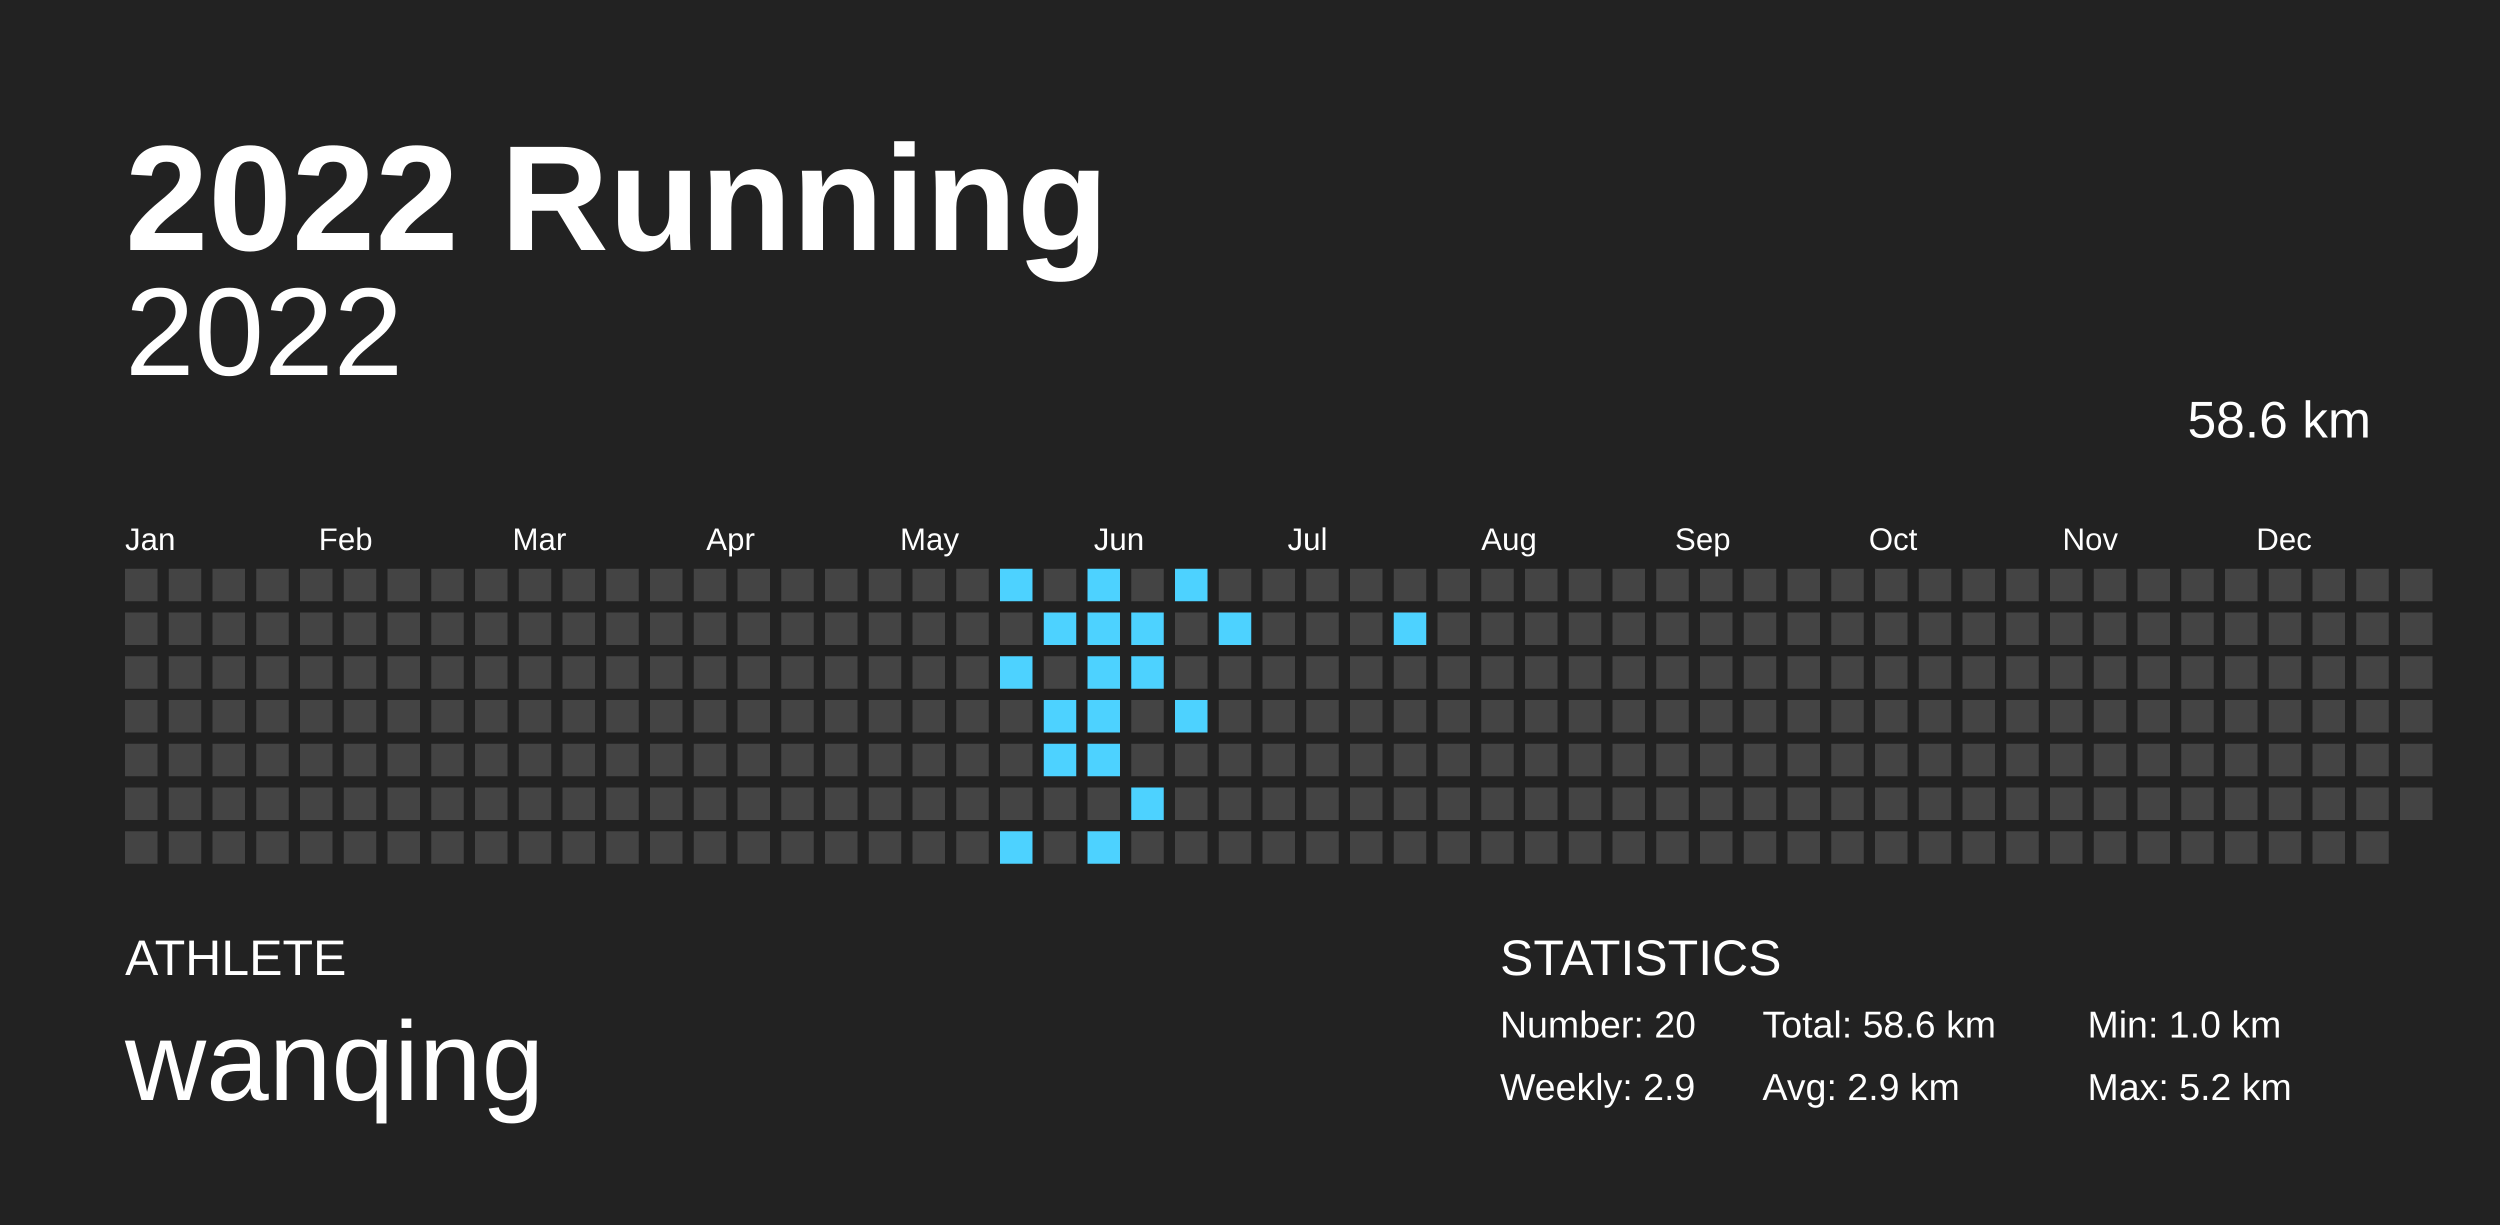
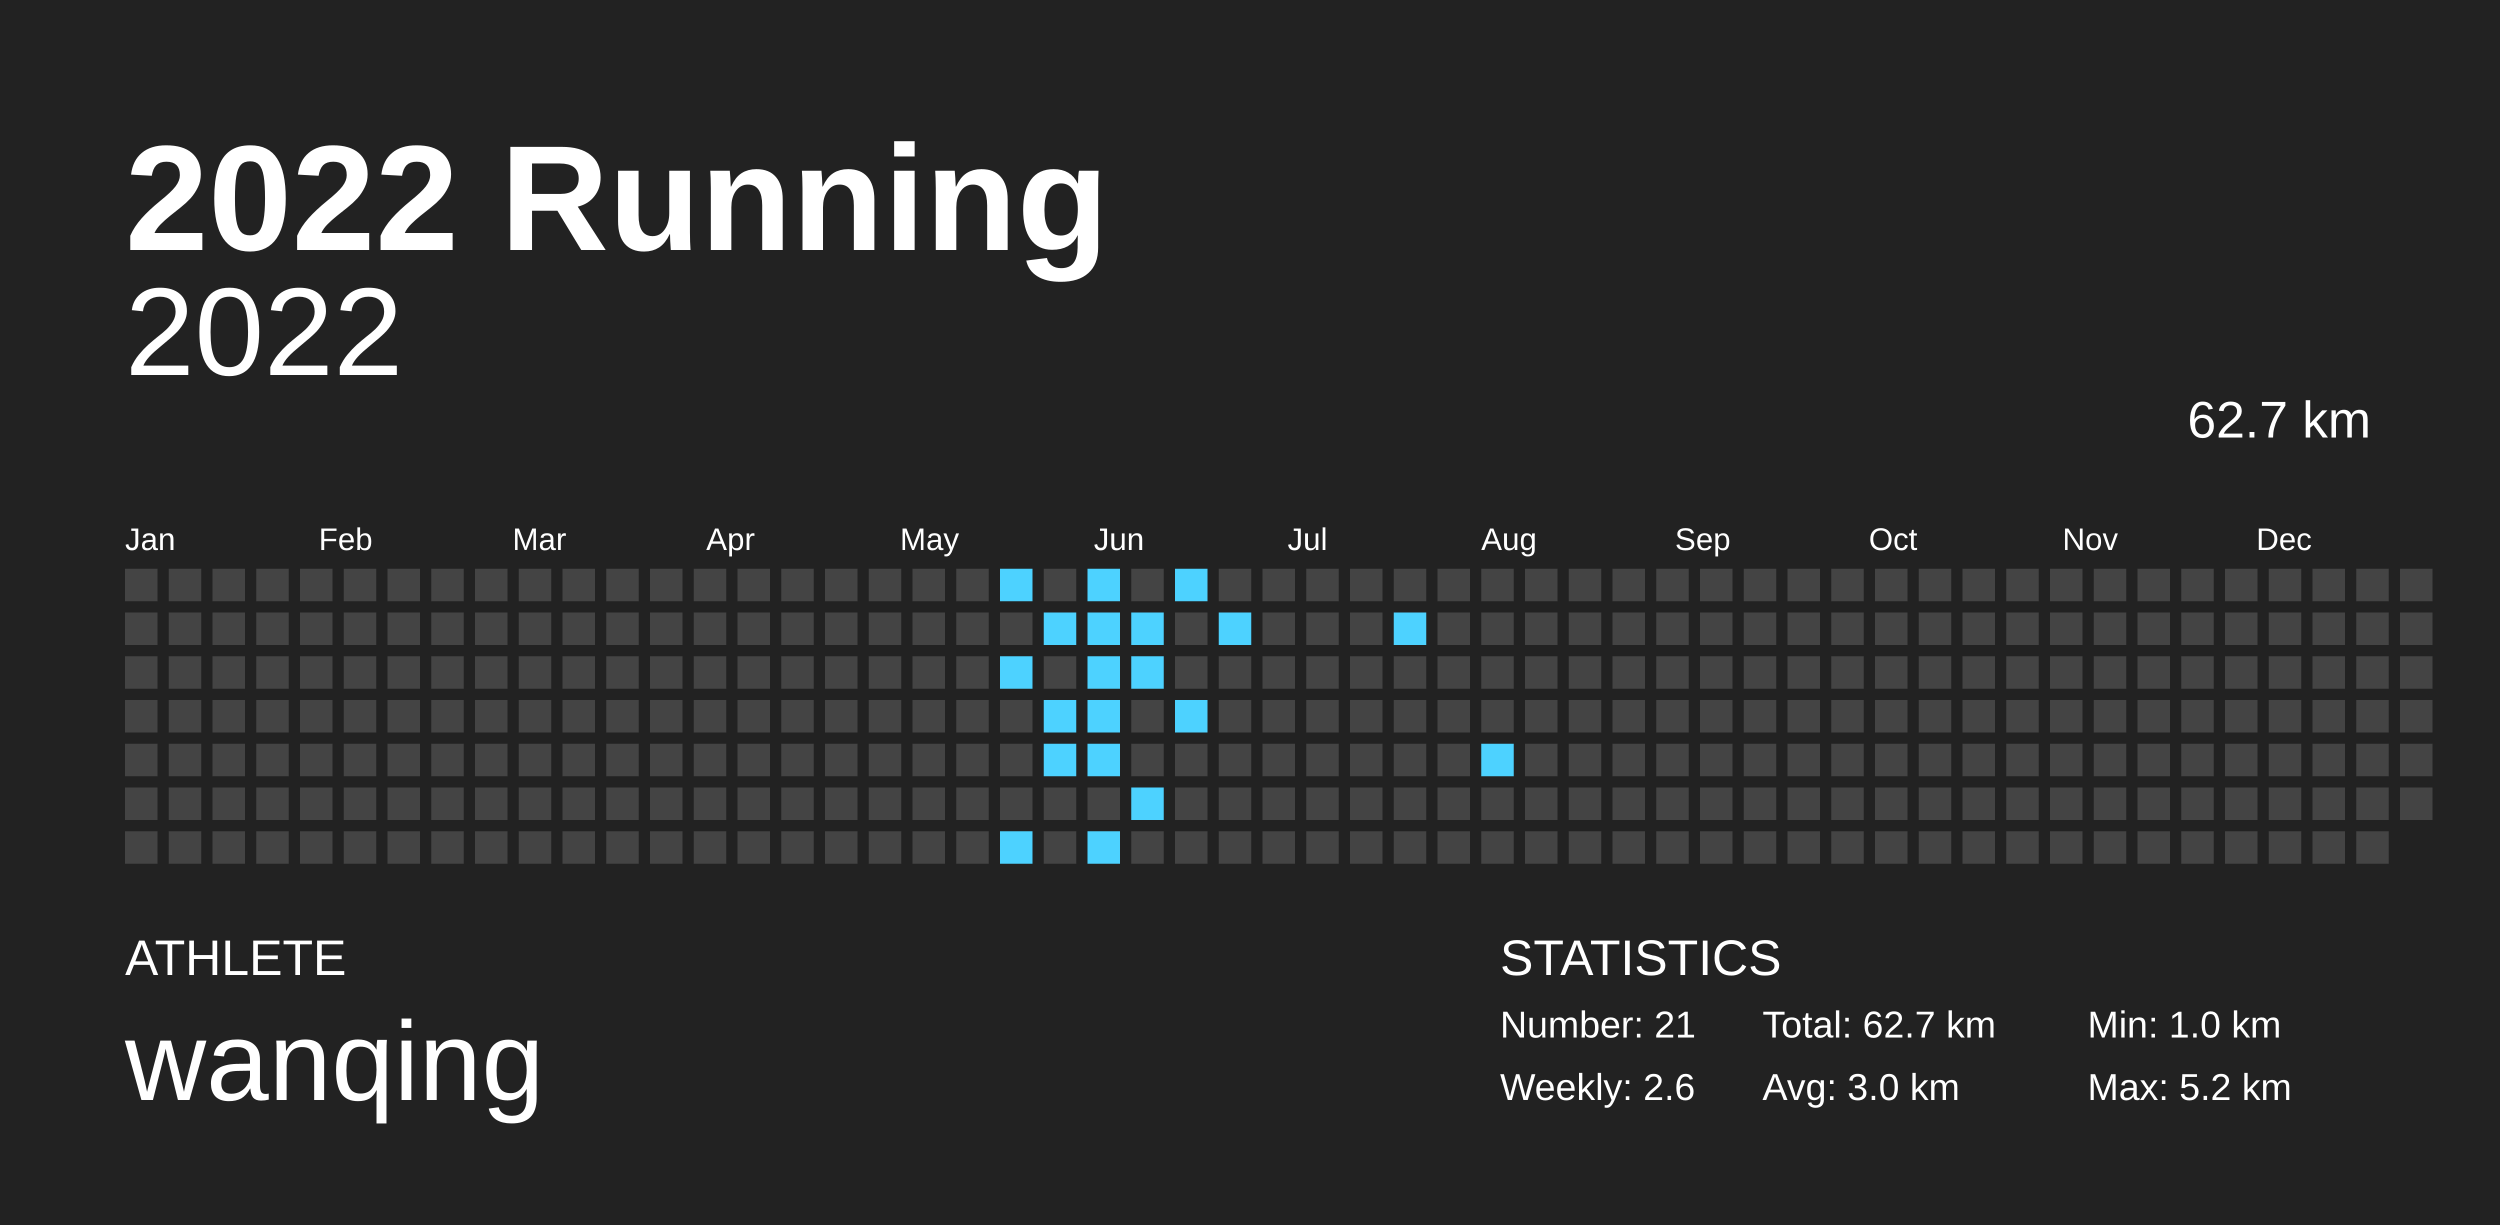
<svg xmlns="http://www.w3.org/2000/svg" baseProfile="full" height="98mm" version="1.1" viewBox="0,0,200,98" width="200mm">
  <defs />
  <rect fill="#222222" height="98" width="200" x="0" y="0" />
  <text fill="#FFFFFF" style="font-size:12px; font-family:Arial; font-weight:bold;" x="10" y="20">2022 Running</text>
  <text fill="#FFFFFF" style="font-size:4px; font-family:Arial" x="10" y="78">ATHLETE</text>
  <text fill="#FFFFFF" style="font-size:9px; font-family:Arial" x="10" y="88">wanqing</text>
  <text fill="#FFFFFF" style="font-size:4px; font-family:Arial" x="120" y="78">STATISTICS</text>
-   <text fill="#FFFFFF" style="font-size:3px; font-family:Arial" x="120" y="83">Number: 20</text>
-   <text fill="#FFFFFF" style="font-size:3px; font-family:Arial" x="120" y="88">Weekly: 2.9</text>
-   <text fill="#FFFFFF" style="font-size:3px; font-family:Arial" x="141" y="83">Total: 58.6 km</text>
-   <text fill="#FFFFFF" style="font-size:3px; font-family:Arial" x="141" y="88">Avg: 2.9 km</text>
+   <text fill="#FFFFFF" style="font-size:3px; font-family:Arial" x="120" y="83">Number: 21</text>
+   <text fill="#FFFFFF" style="font-size:3px; font-family:Arial" x="120" y="88">Weekly: 2.6</text>
+   <text fill="#FFFFFF" style="font-size:3px; font-family:Arial" x="141" y="83">Total: 62.7 km</text>
+   <text fill="#FFFFFF" style="font-size:3px; font-family:Arial" x="141" y="88">Avg: 3.0 km</text>
  <text fill="#FFFFFF" style="font-size:3px; font-family:Arial" x="167" y="83">Min: 1.0 km</text>
  <text fill="#FFFFFF" style="font-size:3px; font-family:Arial" x="167" y="88">Max: 5.2 km</text>
  <text alignment-baseline="hanging" fill="#FFFFFF" style="font-size:10.0px; font-family:Arial;" x="10" y="30">2022</text>
-   <text alignment-baseline="hanging" fill="#FFFFFF" style="font-size:4.125px; font-family:Arial;" x="175" y="35">58.6 km</text>
+   <text alignment-baseline="hanging" fill="#FFFFFF" style="font-size:4.125px; font-family:Arial;" x="175" y="35">62.7 km</text>
  <text fill="#FFFFFF" style="font-size:2.5px; font-family:Arial" x="10.0" y="44">Jan</text>
  <text fill="#FFFFFF" style="font-size:2.5px; font-family:Arial" x="25.5" y="44">Feb</text>
  <text fill="#FFFFFF" style="font-size:2.5px; font-family:Arial" x="41.0" y="44">Mar</text>
  <text fill="#FFFFFF" style="font-size:2.5px; font-family:Arial" x="56.5" y="44">Apr</text>
  <text fill="#FFFFFF" style="font-size:2.5px; font-family:Arial" x="72.0" y="44">May</text>
  <text fill="#FFFFFF" style="font-size:2.5px; font-family:Arial" x="87.5" y="44">Jun</text>
  <text fill="#FFFFFF" style="font-size:2.5px; font-family:Arial" x="103.0" y="44">Jul</text>
  <text fill="#FFFFFF" style="font-size:2.5px; font-family:Arial" x="118.5" y="44">Aug</text>
  <text fill="#FFFFFF" style="font-size:2.5px; font-family:Arial" x="134.0" y="44">Sep</text>
  <text fill="#FFFFFF" style="font-size:2.5px; font-family:Arial" x="149.5" y="44">Oct</text>
  <text fill="#FFFFFF" style="font-size:2.5px; font-family:Arial" x="165.0" y="44">Nov</text>
  <text fill="#FFFFFF" style="font-size:2.5px; font-family:Arial" x="180.5" y="44">Dec</text>
  <rect fill="#444444" height="2.6" width="2.6" x="10.0" y="45.5" />
  <rect fill="#444444" height="2.6" width="2.6" x="10.0" y="49.0" />
  <rect fill="#444444" height="2.6" width="2.6" x="10.0" y="52.5" />
  <rect fill="#444444" height="2.6" width="2.6" x="10.0" y="56.0" />
  <rect fill="#444444" height="2.6" width="2.6" x="10.0" y="59.5" />
  <rect fill="#444444" height="2.6" width="2.6" x="10.0" y="63.0" />
  <rect fill="#444444" height="2.6" width="2.6" x="10.0" y="66.5" />
  <rect fill="#444444" height="2.6" width="2.6" x="13.5" y="45.5" />
  <rect fill="#444444" height="2.6" width="2.6" x="13.5" y="49.0" />
  <rect fill="#444444" height="2.6" width="2.6" x="13.5" y="52.5" />
  <rect fill="#444444" height="2.6" width="2.6" x="13.5" y="56.0" />
  <rect fill="#444444" height="2.6" width="2.6" x="13.5" y="59.5" />
  <rect fill="#444444" height="2.6" width="2.6" x="13.5" y="63.0" />
  <rect fill="#444444" height="2.6" width="2.6" x="13.5" y="66.5" />
  <rect fill="#444444" height="2.6" width="2.6" x="17.0" y="45.5" />
  <rect fill="#444444" height="2.6" width="2.6" x="17.0" y="49.0" />
  <rect fill="#444444" height="2.6" width="2.6" x="17.0" y="52.5" />
  <rect fill="#444444" height="2.6" width="2.6" x="17.0" y="56.0" />
  <rect fill="#444444" height="2.6" width="2.6" x="17.0" y="59.5" />
  <rect fill="#444444" height="2.6" width="2.6" x="17.0" y="63.0" />
  <rect fill="#444444" height="2.6" width="2.6" x="17.0" y="66.5" />
  <rect fill="#444444" height="2.6" width="2.6" x="20.5" y="45.5" />
  <rect fill="#444444" height="2.6" width="2.6" x="20.5" y="49.0" />
  <rect fill="#444444" height="2.6" width="2.6" x="20.5" y="52.5" />
  <rect fill="#444444" height="2.6" width="2.6" x="20.5" y="56.0" />
  <rect fill="#444444" height="2.6" width="2.6" x="20.5" y="59.5" />
  <rect fill="#444444" height="2.6" width="2.6" x="20.5" y="63.0" />
  <rect fill="#444444" height="2.6" width="2.6" x="20.5" y="66.5" />
  <rect fill="#444444" height="2.6" width="2.6" x="24.0" y="45.5" />
  <rect fill="#444444" height="2.6" width="2.6" x="24.0" y="49.0" />
  <rect fill="#444444" height="2.6" width="2.6" x="24.0" y="52.5" />
  <rect fill="#444444" height="2.6" width="2.6" x="24.0" y="56.0" />
  <rect fill="#444444" height="2.6" width="2.6" x="24.0" y="59.5" />
  <rect fill="#444444" height="2.6" width="2.6" x="24.0" y="63.0" />
  <rect fill="#444444" height="2.6" width="2.6" x="24.0" y="66.5" />
  <rect fill="#444444" height="2.6" width="2.6" x="27.5" y="45.5" />
  <rect fill="#444444" height="2.6" width="2.6" x="27.5" y="49.0" />
  <rect fill="#444444" height="2.6" width="2.6" x="27.5" y="52.5" />
  <rect fill="#444444" height="2.6" width="2.6" x="27.5" y="56.0" />
  <rect fill="#444444" height="2.6" width="2.6" x="27.5" y="59.5" />
  <rect fill="#444444" height="2.6" width="2.6" x="27.5" y="63.0" />
  <rect fill="#444444" height="2.6" width="2.6" x="27.5" y="66.5" />
  <rect fill="#444444" height="2.6" width="2.6" x="31.0" y="45.5" />
  <rect fill="#444444" height="2.6" width="2.6" x="31.0" y="49.0" />
  <rect fill="#444444" height="2.6" width="2.6" x="31.0" y="52.5" />
  <rect fill="#444444" height="2.6" width="2.6" x="31.0" y="56.0" />
  <rect fill="#444444" height="2.6" width="2.6" x="31.0" y="59.5" />
  <rect fill="#444444" height="2.6" width="2.6" x="31.0" y="63.0" />
  <rect fill="#444444" height="2.6" width="2.6" x="31.0" y="66.5" />
  <rect fill="#444444" height="2.6" width="2.6" x="34.5" y="45.5" />
  <rect fill="#444444" height="2.6" width="2.6" x="34.5" y="49.0" />
  <rect fill="#444444" height="2.6" width="2.6" x="34.5" y="52.5" />
  <rect fill="#444444" height="2.6" width="2.6" x="34.5" y="56.0" />
  <rect fill="#444444" height="2.6" width="2.6" x="34.5" y="59.5" />
  <rect fill="#444444" height="2.6" width="2.6" x="34.5" y="63.0" />
  <rect fill="#444444" height="2.6" width="2.6" x="34.5" y="66.5" />
  <rect fill="#444444" height="2.6" width="2.6" x="38.0" y="45.5" />
  <rect fill="#444444" height="2.6" width="2.6" x="38.0" y="49.0" />
  <rect fill="#444444" height="2.6" width="2.6" x="38.0" y="52.5" />
  <rect fill="#444444" height="2.6" width="2.6" x="38.0" y="56.0" />
  <rect fill="#444444" height="2.6" width="2.6" x="38.0" y="59.5" />
  <rect fill="#444444" height="2.6" width="2.6" x="38.0" y="63.0" />
  <rect fill="#444444" height="2.6" width="2.6" x="38.0" y="66.5" />
  <rect fill="#444444" height="2.6" width="2.6" x="41.5" y="45.5" />
  <rect fill="#444444" height="2.6" width="2.6" x="41.5" y="49.0" />
  <rect fill="#444444" height="2.6" width="2.6" x="41.5" y="52.5" />
  <rect fill="#444444" height="2.6" width="2.6" x="41.5" y="56.0" />
  <rect fill="#444444" height="2.6" width="2.6" x="41.5" y="59.5" />
  <rect fill="#444444" height="2.6" width="2.6" x="41.5" y="63.0" />
  <rect fill="#444444" height="2.6" width="2.6" x="41.5" y="66.5" />
  <rect fill="#444444" height="2.6" width="2.6" x="45.0" y="45.5" />
  <rect fill="#444444" height="2.6" width="2.6" x="45.0" y="49.0" />
  <rect fill="#444444" height="2.6" width="2.6" x="45.0" y="52.5" />
  <rect fill="#444444" height="2.6" width="2.6" x="45.0" y="56.0" />
  <rect fill="#444444" height="2.6" width="2.6" x="45.0" y="59.5" />
  <rect fill="#444444" height="2.6" width="2.6" x="45.0" y="63.0" />
  <rect fill="#444444" height="2.6" width="2.6" x="45.0" y="66.5" />
  <rect fill="#444444" height="2.6" width="2.6" x="48.5" y="45.5" />
  <rect fill="#444444" height="2.6" width="2.6" x="48.5" y="49.0" />
  <rect fill="#444444" height="2.6" width="2.6" x="48.5" y="52.5" />
  <rect fill="#444444" height="2.6" width="2.6" x="48.5" y="56.0" />
  <rect fill="#444444" height="2.6" width="2.6" x="48.5" y="59.5" />
  <rect fill="#444444" height="2.6" width="2.6" x="48.5" y="63.0" />
  <rect fill="#444444" height="2.6" width="2.6" x="48.5" y="66.5" />
  <rect fill="#444444" height="2.6" width="2.6" x="52.0" y="45.5" />
  <rect fill="#444444" height="2.6" width="2.6" x="52.0" y="49.0" />
  <rect fill="#444444" height="2.6" width="2.6" x="52.0" y="52.5" />
  <rect fill="#444444" height="2.6" width="2.6" x="52.0" y="56.0" />
  <rect fill="#444444" height="2.6" width="2.6" x="52.0" y="59.5" />
  <rect fill="#444444" height="2.6" width="2.6" x="52.0" y="63.0" />
  <rect fill="#444444" height="2.6" width="2.6" x="52.0" y="66.5" />
  <rect fill="#444444" height="2.6" width="2.6" x="55.5" y="45.5" />
  <rect fill="#444444" height="2.6" width="2.6" x="55.5" y="49.0" />
  <rect fill="#444444" height="2.6" width="2.6" x="55.5" y="52.5" />
  <rect fill="#444444" height="2.6" width="2.6" x="55.5" y="56.0" />
  <rect fill="#444444" height="2.6" width="2.6" x="55.5" y="59.5" />
  <rect fill="#444444" height="2.6" width="2.6" x="55.5" y="63.0" />
  <rect fill="#444444" height="2.6" width="2.6" x="55.5" y="66.5" />
  <rect fill="#444444" height="2.6" width="2.6" x="59.0" y="45.5" />
  <rect fill="#444444" height="2.6" width="2.6" x="59.0" y="49.0" />
  <rect fill="#444444" height="2.6" width="2.6" x="59.0" y="52.5" />
  <rect fill="#444444" height="2.6" width="2.6" x="59.0" y="56.0" />
  <rect fill="#444444" height="2.6" width="2.6" x="59.0" y="59.5" />
  <rect fill="#444444" height="2.6" width="2.6" x="59.0" y="63.0" />
  <rect fill="#444444" height="2.6" width="2.6" x="59.0" y="66.5" />
  <rect fill="#444444" height="2.6" width="2.6" x="62.5" y="45.5" />
  <rect fill="#444444" height="2.6" width="2.6" x="62.5" y="49.0" />
  <rect fill="#444444" height="2.6" width="2.6" x="62.5" y="52.5" />
  <rect fill="#444444" height="2.6" width="2.6" x="62.5" y="56.0" />
  <rect fill="#444444" height="2.6" width="2.6" x="62.5" y="59.5" />
  <rect fill="#444444" height="2.6" width="2.6" x="62.5" y="63.0" />
  <rect fill="#444444" height="2.6" width="2.6" x="62.5" y="66.5" />
  <rect fill="#444444" height="2.6" width="2.6" x="66.0" y="45.5" />
  <rect fill="#444444" height="2.6" width="2.6" x="66.0" y="49.0" />
  <rect fill="#444444" height="2.6" width="2.6" x="66.0" y="52.5" />
  <rect fill="#444444" height="2.6" width="2.6" x="66.0" y="56.0" />
  <rect fill="#444444" height="2.6" width="2.6" x="66.0" y="59.5" />
  <rect fill="#444444" height="2.6" width="2.6" x="66.0" y="63.0" />
  <rect fill="#444444" height="2.6" width="2.6" x="66.0" y="66.5" />
  <rect fill="#444444" height="2.6" width="2.6" x="69.5" y="45.5" />
  <rect fill="#444444" height="2.6" width="2.6" x="69.5" y="49.0" />
  <rect fill="#444444" height="2.6" width="2.6" x="69.5" y="52.5" />
  <rect fill="#444444" height="2.6" width="2.6" x="69.5" y="56.0" />
  <rect fill="#444444" height="2.6" width="2.6" x="69.5" y="59.5" />
  <rect fill="#444444" height="2.6" width="2.6" x="69.5" y="63.0" />
  <rect fill="#444444" height="2.6" width="2.6" x="69.5" y="66.5" />
  <rect fill="#444444" height="2.6" width="2.6" x="73.0" y="45.5" />
  <rect fill="#444444" height="2.6" width="2.6" x="73.0" y="49.0" />
  <rect fill="#444444" height="2.6" width="2.6" x="73.0" y="52.5" />
  <rect fill="#444444" height="2.6" width="2.6" x="73.0" y="56.0" />
  <rect fill="#444444" height="2.6" width="2.6" x="73.0" y="59.5" />
  <rect fill="#444444" height="2.6" width="2.6" x="73.0" y="63.0" />
  <rect fill="#444444" height="2.6" width="2.6" x="73.0" y="66.5" />
  <rect fill="#444444" height="2.6" width="2.6" x="76.5" y="45.5" />
  <rect fill="#444444" height="2.6" width="2.6" x="76.5" y="49.0" />
  <rect fill="#444444" height="2.6" width="2.6" x="76.5" y="52.5" />
  <rect fill="#444444" height="2.6" width="2.6" x="76.5" y="56.0" />
  <rect fill="#444444" height="2.6" width="2.6" x="76.5" y="59.5" />
  <rect fill="#444444" height="2.6" width="2.6" x="76.5" y="63.0" />
  <rect fill="#444444" height="2.6" width="2.6" x="76.5" y="66.5" />
  <rect fill="#4dd2ff" height="2.6" width="2.6" x="80.0" y="45.5" />
  <rect fill="#444444" height="2.6" width="2.6" x="80.0" y="49.0" />
  <rect fill="#4dd2ff" height="2.6" width="2.6" x="80.0" y="52.5" />
  <rect fill="#444444" height="2.6" width="2.6" x="80.0" y="56.0" />
  <rect fill="#444444" height="2.6" width="2.6" x="80.0" y="59.5" />
  <rect fill="#444444" height="2.6" width="2.6" x="80.0" y="63.0" />
  <rect fill="#4dd2ff" height="2.6" width="2.6" x="80.0" y="66.5" />
  <rect fill="#444444" height="2.6" width="2.6" x="83.5" y="45.5" />
  <rect fill="#4dd2ff" height="2.6" width="2.6" x="83.5" y="49.0" />
  <rect fill="#444444" height="2.6" width="2.6" x="83.5" y="52.5" />
  <rect fill="#4dd2ff" height="2.6" width="2.6" x="83.5" y="56.0" />
  <rect fill="#4dd2ff" height="2.6" width="2.6" x="83.5" y="59.5" />
  <rect fill="#444444" height="2.6" width="2.6" x="83.5" y="63.0" />
  <rect fill="#444444" height="2.6" width="2.6" x="83.5" y="66.5" />
  <rect fill="#4dd2ff" height="2.6" width="2.6" x="87.0" y="45.5" />
  <rect fill="#4dd2ff" height="2.6" width="2.6" x="87.0" y="49.0" />
  <rect fill="#4dd2ff" height="2.6" width="2.6" x="87.0" y="52.5" />
  <rect fill="#4dd2ff" height="2.6" width="2.6" x="87.0" y="56.0" />
  <rect fill="#4dd2ff" height="2.6" width="2.6" x="87.0" y="59.5" />
  <rect fill="#444444" height="2.6" width="2.6" x="87.0" y="63.0" />
  <rect fill="#4dd2ff" height="2.6" width="2.6" x="87.0" y="66.5" />
  <rect fill="#444444" height="2.6" width="2.6" x="90.5" y="45.5" />
  <rect fill="#4dd2ff" height="2.6" width="2.6" x="90.5" y="49.0" />
  <rect fill="#4dd2ff" height="2.6" width="2.6" x="90.5" y="52.5" />
  <rect fill="#444444" height="2.6" width="2.6" x="90.5" y="56.0" />
  <rect fill="#444444" height="2.6" width="2.6" x="90.5" y="59.5" />
  <rect fill="#4dd2ff" height="2.6" width="2.6" x="90.5" y="63.0" />
  <rect fill="#444444" height="2.6" width="2.6" x="90.5" y="66.5" />
  <rect fill="#4dd2ff" height="2.6" width="2.6" x="94.0" y="45.5" />
  <rect fill="#444444" height="2.6" width="2.6" x="94.0" y="49.0" />
  <rect fill="#444444" height="2.6" width="2.6" x="94.0" y="52.5" />
  <rect fill="#4dd2ff" height="2.6" width="2.6" x="94.0" y="56.0" />
  <rect fill="#444444" height="2.6" width="2.6" x="94.0" y="59.5" />
  <rect fill="#444444" height="2.6" width="2.6" x="94.0" y="63.0" />
  <rect fill="#444444" height="2.6" width="2.6" x="94.0" y="66.5" />
  <rect fill="#444444" height="2.6" width="2.6" x="97.5" y="45.5" />
  <rect fill="#4dd2ff" height="2.6" width="2.6" x="97.5" y="49.0" />
  <rect fill="#444444" height="2.6" width="2.6" x="97.5" y="52.5" />
  <rect fill="#444444" height="2.6" width="2.6" x="97.5" y="56.0" />
  <rect fill="#444444" height="2.6" width="2.6" x="97.5" y="59.5" />
  <rect fill="#444444" height="2.6" width="2.6" x="97.5" y="63.0" />
  <rect fill="#444444" height="2.6" width="2.6" x="97.5" y="66.5" />
  <rect fill="#444444" height="2.6" width="2.6" x="101.0" y="45.5" />
  <rect fill="#444444" height="2.6" width="2.6" x="101.0" y="49.0" />
  <rect fill="#444444" height="2.6" width="2.6" x="101.0" y="52.5" />
  <rect fill="#444444" height="2.6" width="2.6" x="101.0" y="56.0" />
  <rect fill="#444444" height="2.6" width="2.6" x="101.0" y="59.5" />
  <rect fill="#444444" height="2.6" width="2.6" x="101.0" y="63.0" />
  <rect fill="#444444" height="2.6" width="2.6" x="101.0" y="66.5" />
  <rect fill="#444444" height="2.6" width="2.6" x="104.5" y="45.5" />
  <rect fill="#444444" height="2.6" width="2.6" x="104.5" y="49.0" />
  <rect fill="#444444" height="2.6" width="2.6" x="104.5" y="52.5" />
  <rect fill="#444444" height="2.6" width="2.6" x="104.5" y="56.0" />
  <rect fill="#444444" height="2.6" width="2.6" x="104.5" y="59.5" />
  <rect fill="#444444" height="2.6" width="2.6" x="104.5" y="63.0" />
  <rect fill="#444444" height="2.6" width="2.6" x="104.5" y="66.5" />
  <rect fill="#444444" height="2.6" width="2.6" x="108.0" y="45.5" />
  <rect fill="#444444" height="2.6" width="2.6" x="108.0" y="49.0" />
  <rect fill="#444444" height="2.6" width="2.6" x="108.0" y="52.5" />
  <rect fill="#444444" height="2.6" width="2.6" x="108.0" y="56.0" />
  <rect fill="#444444" height="2.6" width="2.6" x="108.0" y="59.5" />
  <rect fill="#444444" height="2.6" width="2.6" x="108.0" y="63.0" />
  <rect fill="#444444" height="2.6" width="2.6" x="108.0" y="66.5" />
  <rect fill="#444444" height="2.6" width="2.6" x="111.5" y="45.5" />
  <rect fill="#4dd2ff" height="2.6" width="2.6" x="111.5" y="49.0" />
  <rect fill="#444444" height="2.6" width="2.6" x="111.5" y="52.5" />
  <rect fill="#444444" height="2.6" width="2.6" x="111.5" y="56.0" />
  <rect fill="#444444" height="2.6" width="2.6" x="111.5" y="59.5" />
  <rect fill="#444444" height="2.6" width="2.6" x="111.5" y="63.0" />
  <rect fill="#444444" height="2.6" width="2.6" x="111.5" y="66.5" />
  <rect fill="#444444" height="2.6" width="2.6" x="115.0" y="45.5" />
  <rect fill="#444444" height="2.6" width="2.6" x="115.0" y="49.0" />
  <rect fill="#444444" height="2.6" width="2.6" x="115.0" y="52.5" />
  <rect fill="#444444" height="2.6" width="2.6" x="115.0" y="56.0" />
  <rect fill="#444444" height="2.6" width="2.6" x="115.0" y="59.5" />
  <rect fill="#444444" height="2.6" width="2.6" x="115.0" y="63.0" />
  <rect fill="#444444" height="2.6" width="2.6" x="115.0" y="66.5" />
  <rect fill="#444444" height="2.6" width="2.6" x="118.5" y="45.5" />
  <rect fill="#444444" height="2.6" width="2.6" x="118.5" y="49.0" />
  <rect fill="#444444" height="2.6" width="2.6" x="118.5" y="52.5" />
  <rect fill="#444444" height="2.6" width="2.6" x="118.5" y="56.0" />
-   <rect fill="#444444" height="2.6" width="2.6" x="118.5" y="59.5" />
+   <rect fill="#4dd2ff" height="2.6" width="2.6" x="118.5" y="59.5" />
  <rect fill="#444444" height="2.6" width="2.6" x="118.5" y="63.0" />
  <rect fill="#444444" height="2.6" width="2.6" x="118.5" y="66.5" />
  <rect fill="#444444" height="2.6" width="2.6" x="122.0" y="45.5" />
  <rect fill="#444444" height="2.6" width="2.6" x="122.0" y="49.0" />
  <rect fill="#444444" height="2.6" width="2.6" x="122.0" y="52.5" />
  <rect fill="#444444" height="2.6" width="2.6" x="122.0" y="56.0" />
  <rect fill="#444444" height="2.6" width="2.6" x="122.0" y="59.5" />
  <rect fill="#444444" height="2.6" width="2.6" x="122.0" y="63.0" />
  <rect fill="#444444" height="2.6" width="2.6" x="122.0" y="66.5" />
  <rect fill="#444444" height="2.6" width="2.6" x="125.5" y="45.5" />
  <rect fill="#444444" height="2.6" width="2.6" x="125.5" y="49.0" />
  <rect fill="#444444" height="2.6" width="2.6" x="125.5" y="52.5" />
  <rect fill="#444444" height="2.6" width="2.6" x="125.5" y="56.0" />
  <rect fill="#444444" height="2.6" width="2.6" x="125.5" y="59.5" />
  <rect fill="#444444" height="2.6" width="2.6" x="125.5" y="63.0" />
  <rect fill="#444444" height="2.6" width="2.6" x="125.5" y="66.5" />
  <rect fill="#444444" height="2.6" width="2.6" x="129.0" y="45.5" />
  <rect fill="#444444" height="2.6" width="2.6" x="129.0" y="49.0" />
  <rect fill="#444444" height="2.6" width="2.6" x="129.0" y="52.5" />
  <rect fill="#444444" height="2.6" width="2.6" x="129.0" y="56.0" />
  <rect fill="#444444" height="2.6" width="2.6" x="129.0" y="59.5" />
  <rect fill="#444444" height="2.6" width="2.6" x="129.0" y="63.0" />
  <rect fill="#444444" height="2.6" width="2.6" x="129.0" y="66.5" />
  <rect fill="#444444" height="2.6" width="2.6" x="132.5" y="45.5" />
  <rect fill="#444444" height="2.6" width="2.6" x="132.5" y="49.0" />
  <rect fill="#444444" height="2.6" width="2.6" x="132.5" y="52.5" />
  <rect fill="#444444" height="2.6" width="2.6" x="132.5" y="56.0" />
  <rect fill="#444444" height="2.6" width="2.6" x="132.5" y="59.5" />
  <rect fill="#444444" height="2.6" width="2.6" x="132.5" y="63.0" />
  <rect fill="#444444" height="2.6" width="2.6" x="132.5" y="66.5" />
  <rect fill="#444444" height="2.6" width="2.6" x="136.0" y="45.5" />
  <rect fill="#444444" height="2.6" width="2.6" x="136.0" y="49.0" />
  <rect fill="#444444" height="2.6" width="2.6" x="136.0" y="52.5" />
  <rect fill="#444444" height="2.6" width="2.6" x="136.0" y="56.0" />
  <rect fill="#444444" height="2.6" width="2.6" x="136.0" y="59.5" />
  <rect fill="#444444" height="2.6" width="2.6" x="136.0" y="63.0" />
  <rect fill="#444444" height="2.6" width="2.6" x="136.0" y="66.5" />
  <rect fill="#444444" height="2.6" width="2.6" x="139.5" y="45.5" />
  <rect fill="#444444" height="2.6" width="2.6" x="139.5" y="49.0" />
  <rect fill="#444444" height="2.6" width="2.6" x="139.5" y="52.5" />
  <rect fill="#444444" height="2.6" width="2.6" x="139.5" y="56.0" />
  <rect fill="#444444" height="2.6" width="2.6" x="139.5" y="59.5" />
  <rect fill="#444444" height="2.6" width="2.6" x="139.5" y="63.0" />
  <rect fill="#444444" height="2.6" width="2.6" x="139.5" y="66.5" />
  <rect fill="#444444" height="2.6" width="2.6" x="143.0" y="45.5" />
  <rect fill="#444444" height="2.6" width="2.6" x="143.0" y="49.0" />
  <rect fill="#444444" height="2.6" width="2.6" x="143.0" y="52.5" />
  <rect fill="#444444" height="2.6" width="2.6" x="143.0" y="56.0" />
  <rect fill="#444444" height="2.6" width="2.6" x="143.0" y="59.5" />
  <rect fill="#444444" height="2.6" width="2.6" x="143.0" y="63.0" />
  <rect fill="#444444" height="2.6" width="2.6" x="143.0" y="66.5" />
  <rect fill="#444444" height="2.6" width="2.6" x="146.5" y="45.5" />
  <rect fill="#444444" height="2.6" width="2.6" x="146.5" y="49.0" />
  <rect fill="#444444" height="2.6" width="2.6" x="146.5" y="52.5" />
  <rect fill="#444444" height="2.6" width="2.6" x="146.5" y="56.0" />
  <rect fill="#444444" height="2.6" width="2.6" x="146.5" y="59.5" />
  <rect fill="#444444" height="2.6" width="2.6" x="146.5" y="63.0" />
  <rect fill="#444444" height="2.6" width="2.6" x="146.5" y="66.5" />
  <rect fill="#444444" height="2.6" width="2.6" x="150.0" y="45.5" />
  <rect fill="#444444" height="2.6" width="2.6" x="150.0" y="49.0" />
  <rect fill="#444444" height="2.6" width="2.6" x="150.0" y="52.5" />
  <rect fill="#444444" height="2.6" width="2.6" x="150.0" y="56.0" />
  <rect fill="#444444" height="2.6" width="2.6" x="150.0" y="59.5" />
  <rect fill="#444444" height="2.6" width="2.6" x="150.0" y="63.0" />
  <rect fill="#444444" height="2.6" width="2.6" x="150.0" y="66.5" />
  <rect fill="#444444" height="2.6" width="2.6" x="153.5" y="45.5" />
  <rect fill="#444444" height="2.6" width="2.6" x="153.5" y="49.0" />
  <rect fill="#444444" height="2.6" width="2.6" x="153.5" y="52.5" />
  <rect fill="#444444" height="2.6" width="2.6" x="153.5" y="56.0" />
  <rect fill="#444444" height="2.6" width="2.6" x="153.5" y="59.5" />
  <rect fill="#444444" height="2.6" width="2.6" x="153.5" y="63.0" />
  <rect fill="#444444" height="2.6" width="2.6" x="153.5" y="66.5" />
  <rect fill="#444444" height="2.6" width="2.6" x="157.0" y="45.5" />
  <rect fill="#444444" height="2.6" width="2.6" x="157.0" y="49.0" />
  <rect fill="#444444" height="2.6" width="2.6" x="157.0" y="52.5" />
  <rect fill="#444444" height="2.6" width="2.6" x="157.0" y="56.0" />
  <rect fill="#444444" height="2.6" width="2.6" x="157.0" y="59.5" />
  <rect fill="#444444" height="2.6" width="2.6" x="157.0" y="63.0" />
  <rect fill="#444444" height="2.6" width="2.6" x="157.0" y="66.5" />
  <rect fill="#444444" height="2.6" width="2.6" x="160.5" y="45.5" />
  <rect fill="#444444" height="2.6" width="2.6" x="160.5" y="49.0" />
  <rect fill="#444444" height="2.6" width="2.6" x="160.5" y="52.5" />
  <rect fill="#444444" height="2.6" width="2.6" x="160.5" y="56.0" />
  <rect fill="#444444" height="2.6" width="2.6" x="160.5" y="59.5" />
  <rect fill="#444444" height="2.6" width="2.6" x="160.5" y="63.0" />
  <rect fill="#444444" height="2.6" width="2.6" x="160.5" y="66.5" />
  <rect fill="#444444" height="2.6" width="2.6" x="164.0" y="45.5" />
  <rect fill="#444444" height="2.6" width="2.6" x="164.0" y="49.0" />
  <rect fill="#444444" height="2.6" width="2.6" x="164.0" y="52.5" />
  <rect fill="#444444" height="2.6" width="2.6" x="164.0" y="56.0" />
  <rect fill="#444444" height="2.6" width="2.6" x="164.0" y="59.5" />
  <rect fill="#444444" height="2.6" width="2.6" x="164.0" y="63.0" />
  <rect fill="#444444" height="2.6" width="2.6" x="164.0" y="66.5" />
  <rect fill="#444444" height="2.6" width="2.6" x="167.5" y="45.5" />
  <rect fill="#444444" height="2.6" width="2.6" x="167.5" y="49.0" />
  <rect fill="#444444" height="2.6" width="2.6" x="167.5" y="52.5" />
  <rect fill="#444444" height="2.6" width="2.6" x="167.5" y="56.0" />
  <rect fill="#444444" height="2.6" width="2.6" x="167.5" y="59.5" />
  <rect fill="#444444" height="2.6" width="2.6" x="167.5" y="63.0" />
  <rect fill="#444444" height="2.6" width="2.6" x="167.5" y="66.5" />
  <rect fill="#444444" height="2.6" width="2.6" x="171.0" y="45.5" />
  <rect fill="#444444" height="2.6" width="2.6" x="171.0" y="49.0" />
  <rect fill="#444444" height="2.6" width="2.6" x="171.0" y="52.5" />
  <rect fill="#444444" height="2.6" width="2.6" x="171.0" y="56.0" />
  <rect fill="#444444" height="2.6" width="2.6" x="171.0" y="59.5" />
  <rect fill="#444444" height="2.6" width="2.6" x="171.0" y="63.0" />
  <rect fill="#444444" height="2.6" width="2.6" x="171.0" y="66.5" />
  <rect fill="#444444" height="2.6" width="2.6" x="174.5" y="45.5" />
  <rect fill="#444444" height="2.6" width="2.6" x="174.5" y="49.0" />
  <rect fill="#444444" height="2.6" width="2.6" x="174.5" y="52.5" />
  <rect fill="#444444" height="2.6" width="2.6" x="174.5" y="56.0" />
  <rect fill="#444444" height="2.6" width="2.6" x="174.5" y="59.5" />
  <rect fill="#444444" height="2.6" width="2.6" x="174.5" y="63.0" />
  <rect fill="#444444" height="2.6" width="2.6" x="174.5" y="66.5" />
  <rect fill="#444444" height="2.6" width="2.6" x="178.0" y="45.5" />
  <rect fill="#444444" height="2.6" width="2.6" x="178.0" y="49.0" />
  <rect fill="#444444" height="2.6" width="2.6" x="178.0" y="52.5" />
  <rect fill="#444444" height="2.6" width="2.6" x="178.0" y="56.0" />
  <rect fill="#444444" height="2.6" width="2.6" x="178.0" y="59.5" />
  <rect fill="#444444" height="2.6" width="2.6" x="178.0" y="63.0" />
  <rect fill="#444444" height="2.6" width="2.6" x="178.0" y="66.5" />
  <rect fill="#444444" height="2.6" width="2.6" x="181.5" y="45.5" />
  <rect fill="#444444" height="2.6" width="2.6" x="181.5" y="49.0" />
  <rect fill="#444444" height="2.6" width="2.6" x="181.5" y="52.5" />
  <rect fill="#444444" height="2.6" width="2.6" x="181.5" y="56.0" />
  <rect fill="#444444" height="2.6" width="2.6" x="181.5" y="59.5" />
  <rect fill="#444444" height="2.6" width="2.6" x="181.5" y="63.0" />
  <rect fill="#444444" height="2.6" width="2.6" x="181.5" y="66.5" />
  <rect fill="#444444" height="2.6" width="2.6" x="185.0" y="45.5" />
  <rect fill="#444444" height="2.6" width="2.6" x="185.0" y="49.0" />
  <rect fill="#444444" height="2.6" width="2.6" x="185.0" y="52.5" />
  <rect fill="#444444" height="2.6" width="2.6" x="185.0" y="56.0" />
  <rect fill="#444444" height="2.6" width="2.6" x="185.0" y="59.5" />
  <rect fill="#444444" height="2.6" width="2.6" x="185.0" y="63.0" />
  <rect fill="#444444" height="2.6" width="2.6" x="185.0" y="66.5" />
  <rect fill="#444444" height="2.6" width="2.6" x="188.5" y="45.5" />
  <rect fill="#444444" height="2.6" width="2.6" x="188.5" y="49.0" />
  <rect fill="#444444" height="2.6" width="2.6" x="188.5" y="52.5" />
  <rect fill="#444444" height="2.6" width="2.6" x="188.5" y="56.0" />
  <rect fill="#444444" height="2.6" width="2.6" x="188.5" y="59.5" />
  <rect fill="#444444" height="2.6" width="2.6" x="188.5" y="63.0" />
  <rect fill="#444444" height="2.6" width="2.6" x="188.5" y="66.5" />
  <rect fill="#444444" height="2.6" width="2.6" x="192.0" y="45.5" />
  <rect fill="#444444" height="2.6" width="2.6" x="192.0" y="49.0" />
  <rect fill="#444444" height="2.6" width="2.6" x="192.0" y="52.5" />
  <rect fill="#444444" height="2.6" width="2.6" x="192.0" y="56.0" />
  <rect fill="#444444" height="2.6" width="2.6" x="192.0" y="59.5" />
  <rect fill="#444444" height="2.6" width="2.6" x="192.0" y="63.0" />
</svg>
